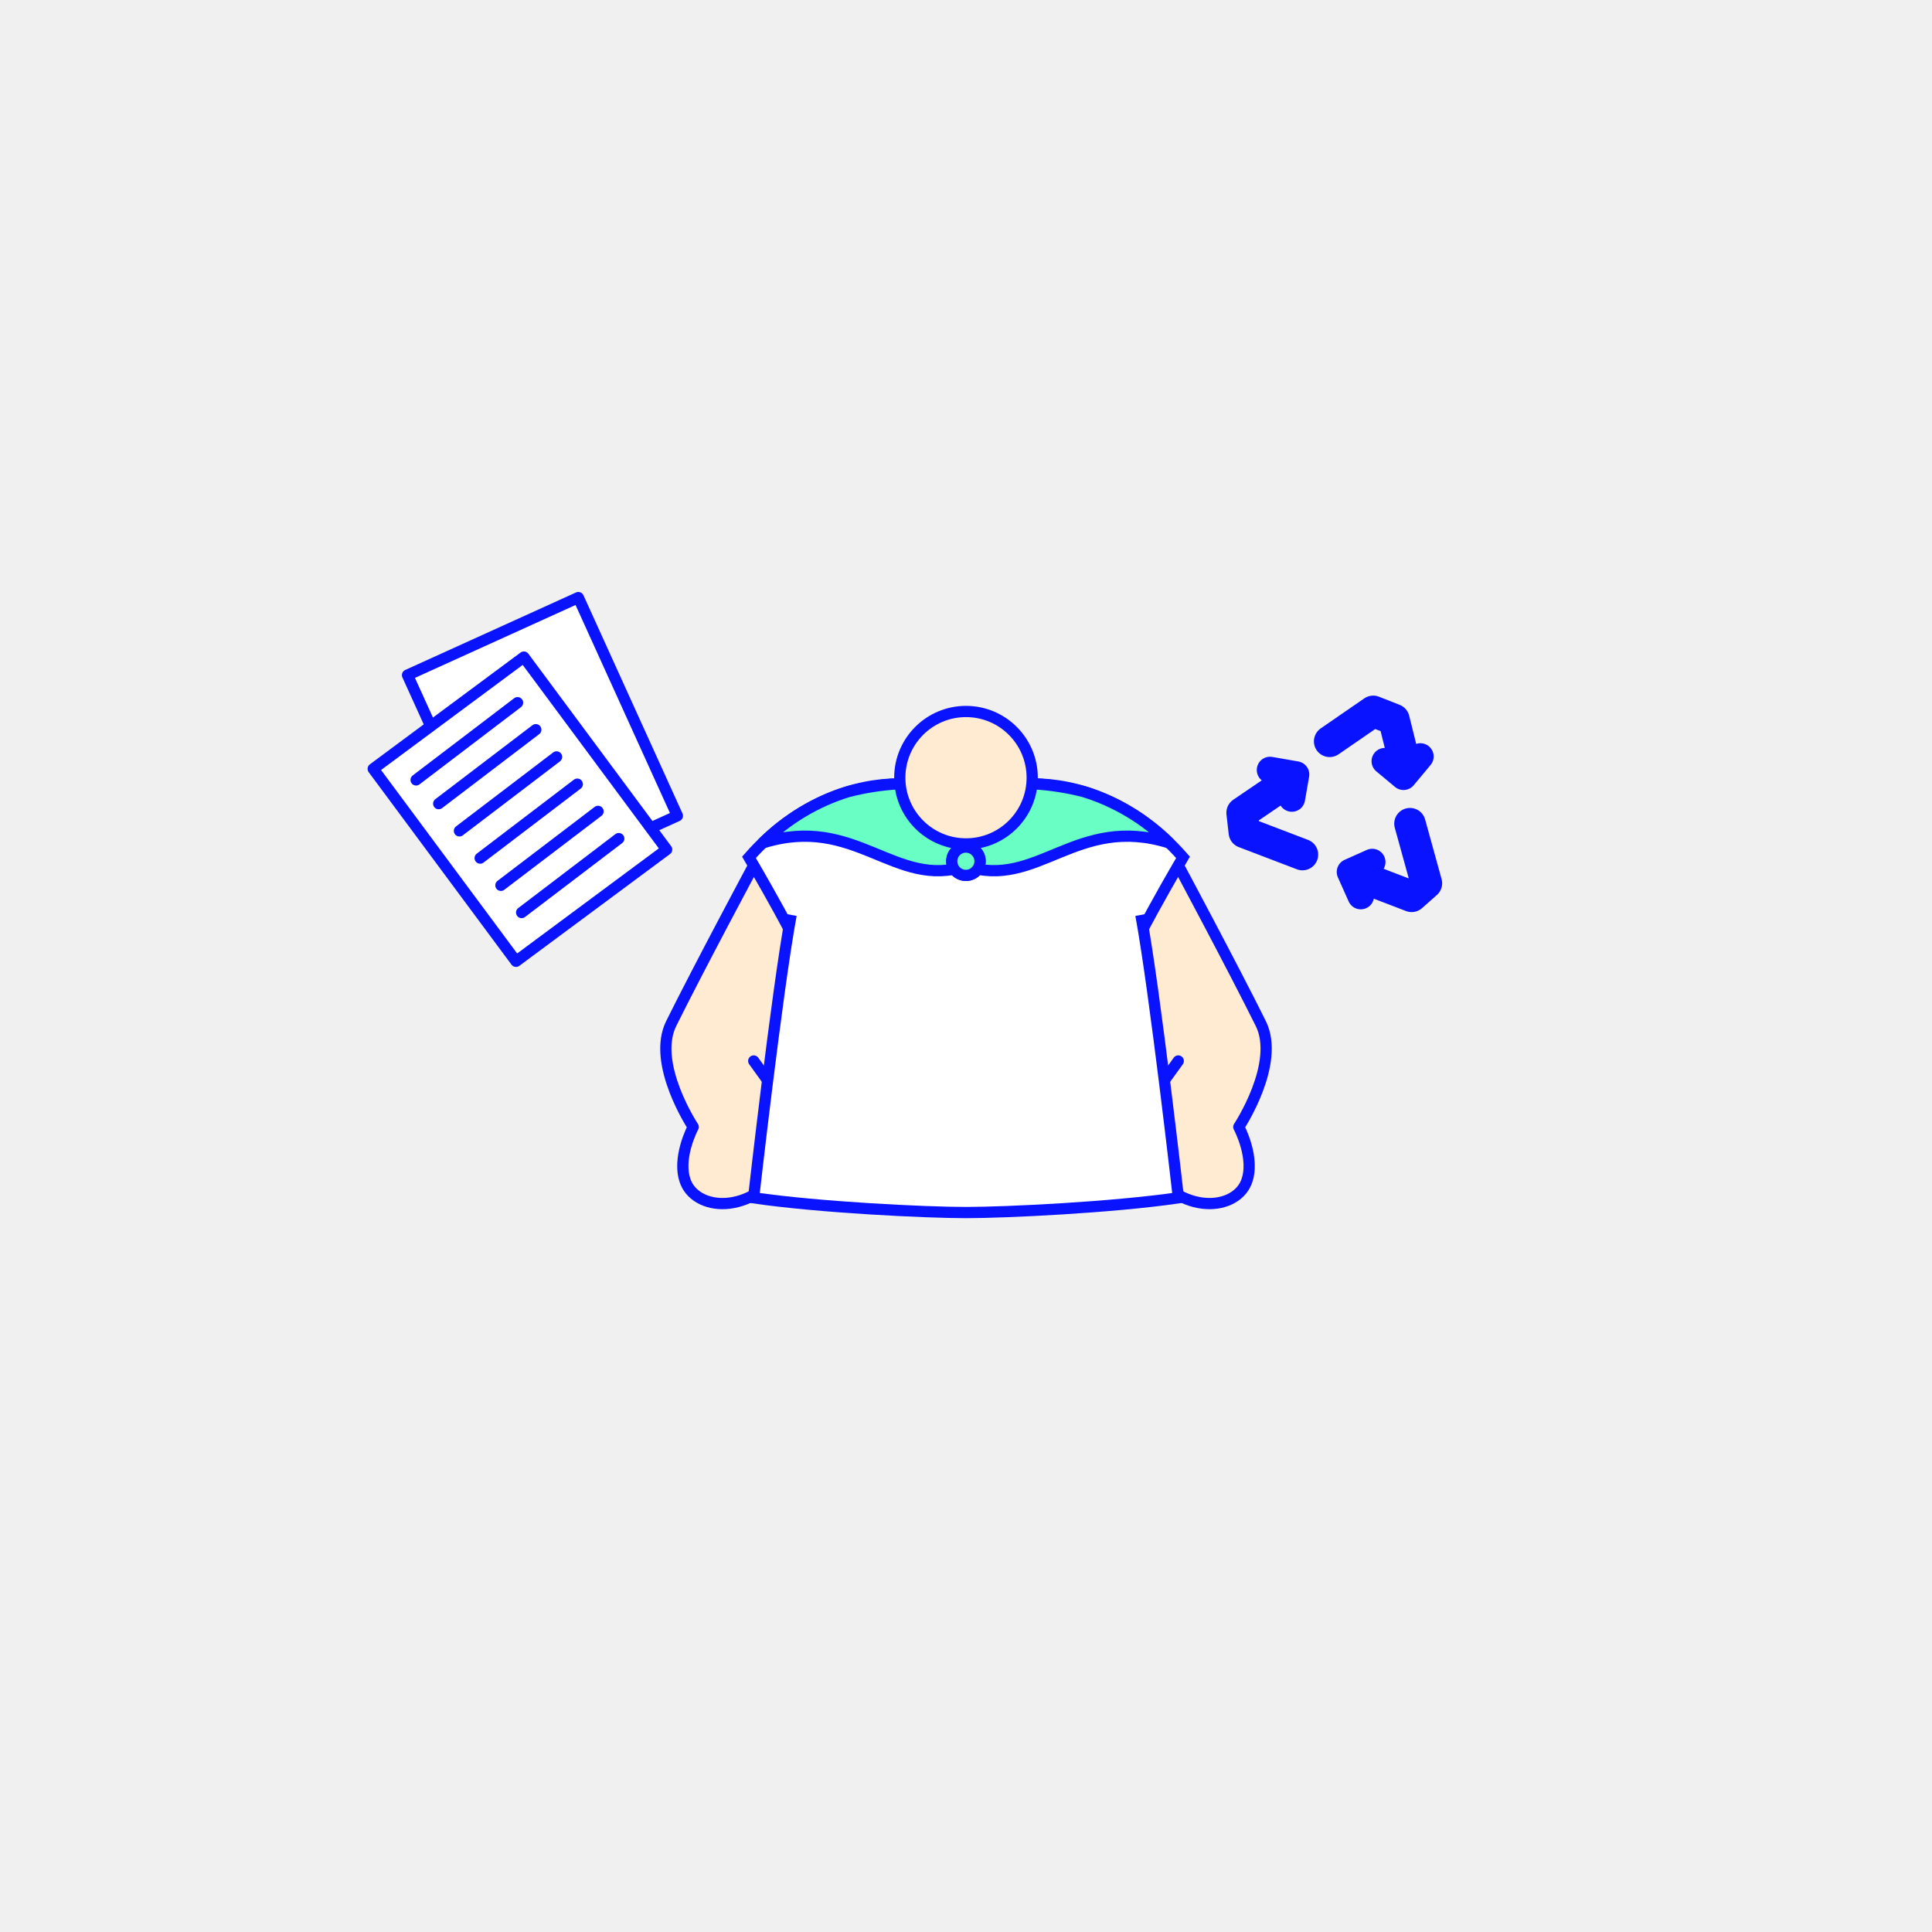
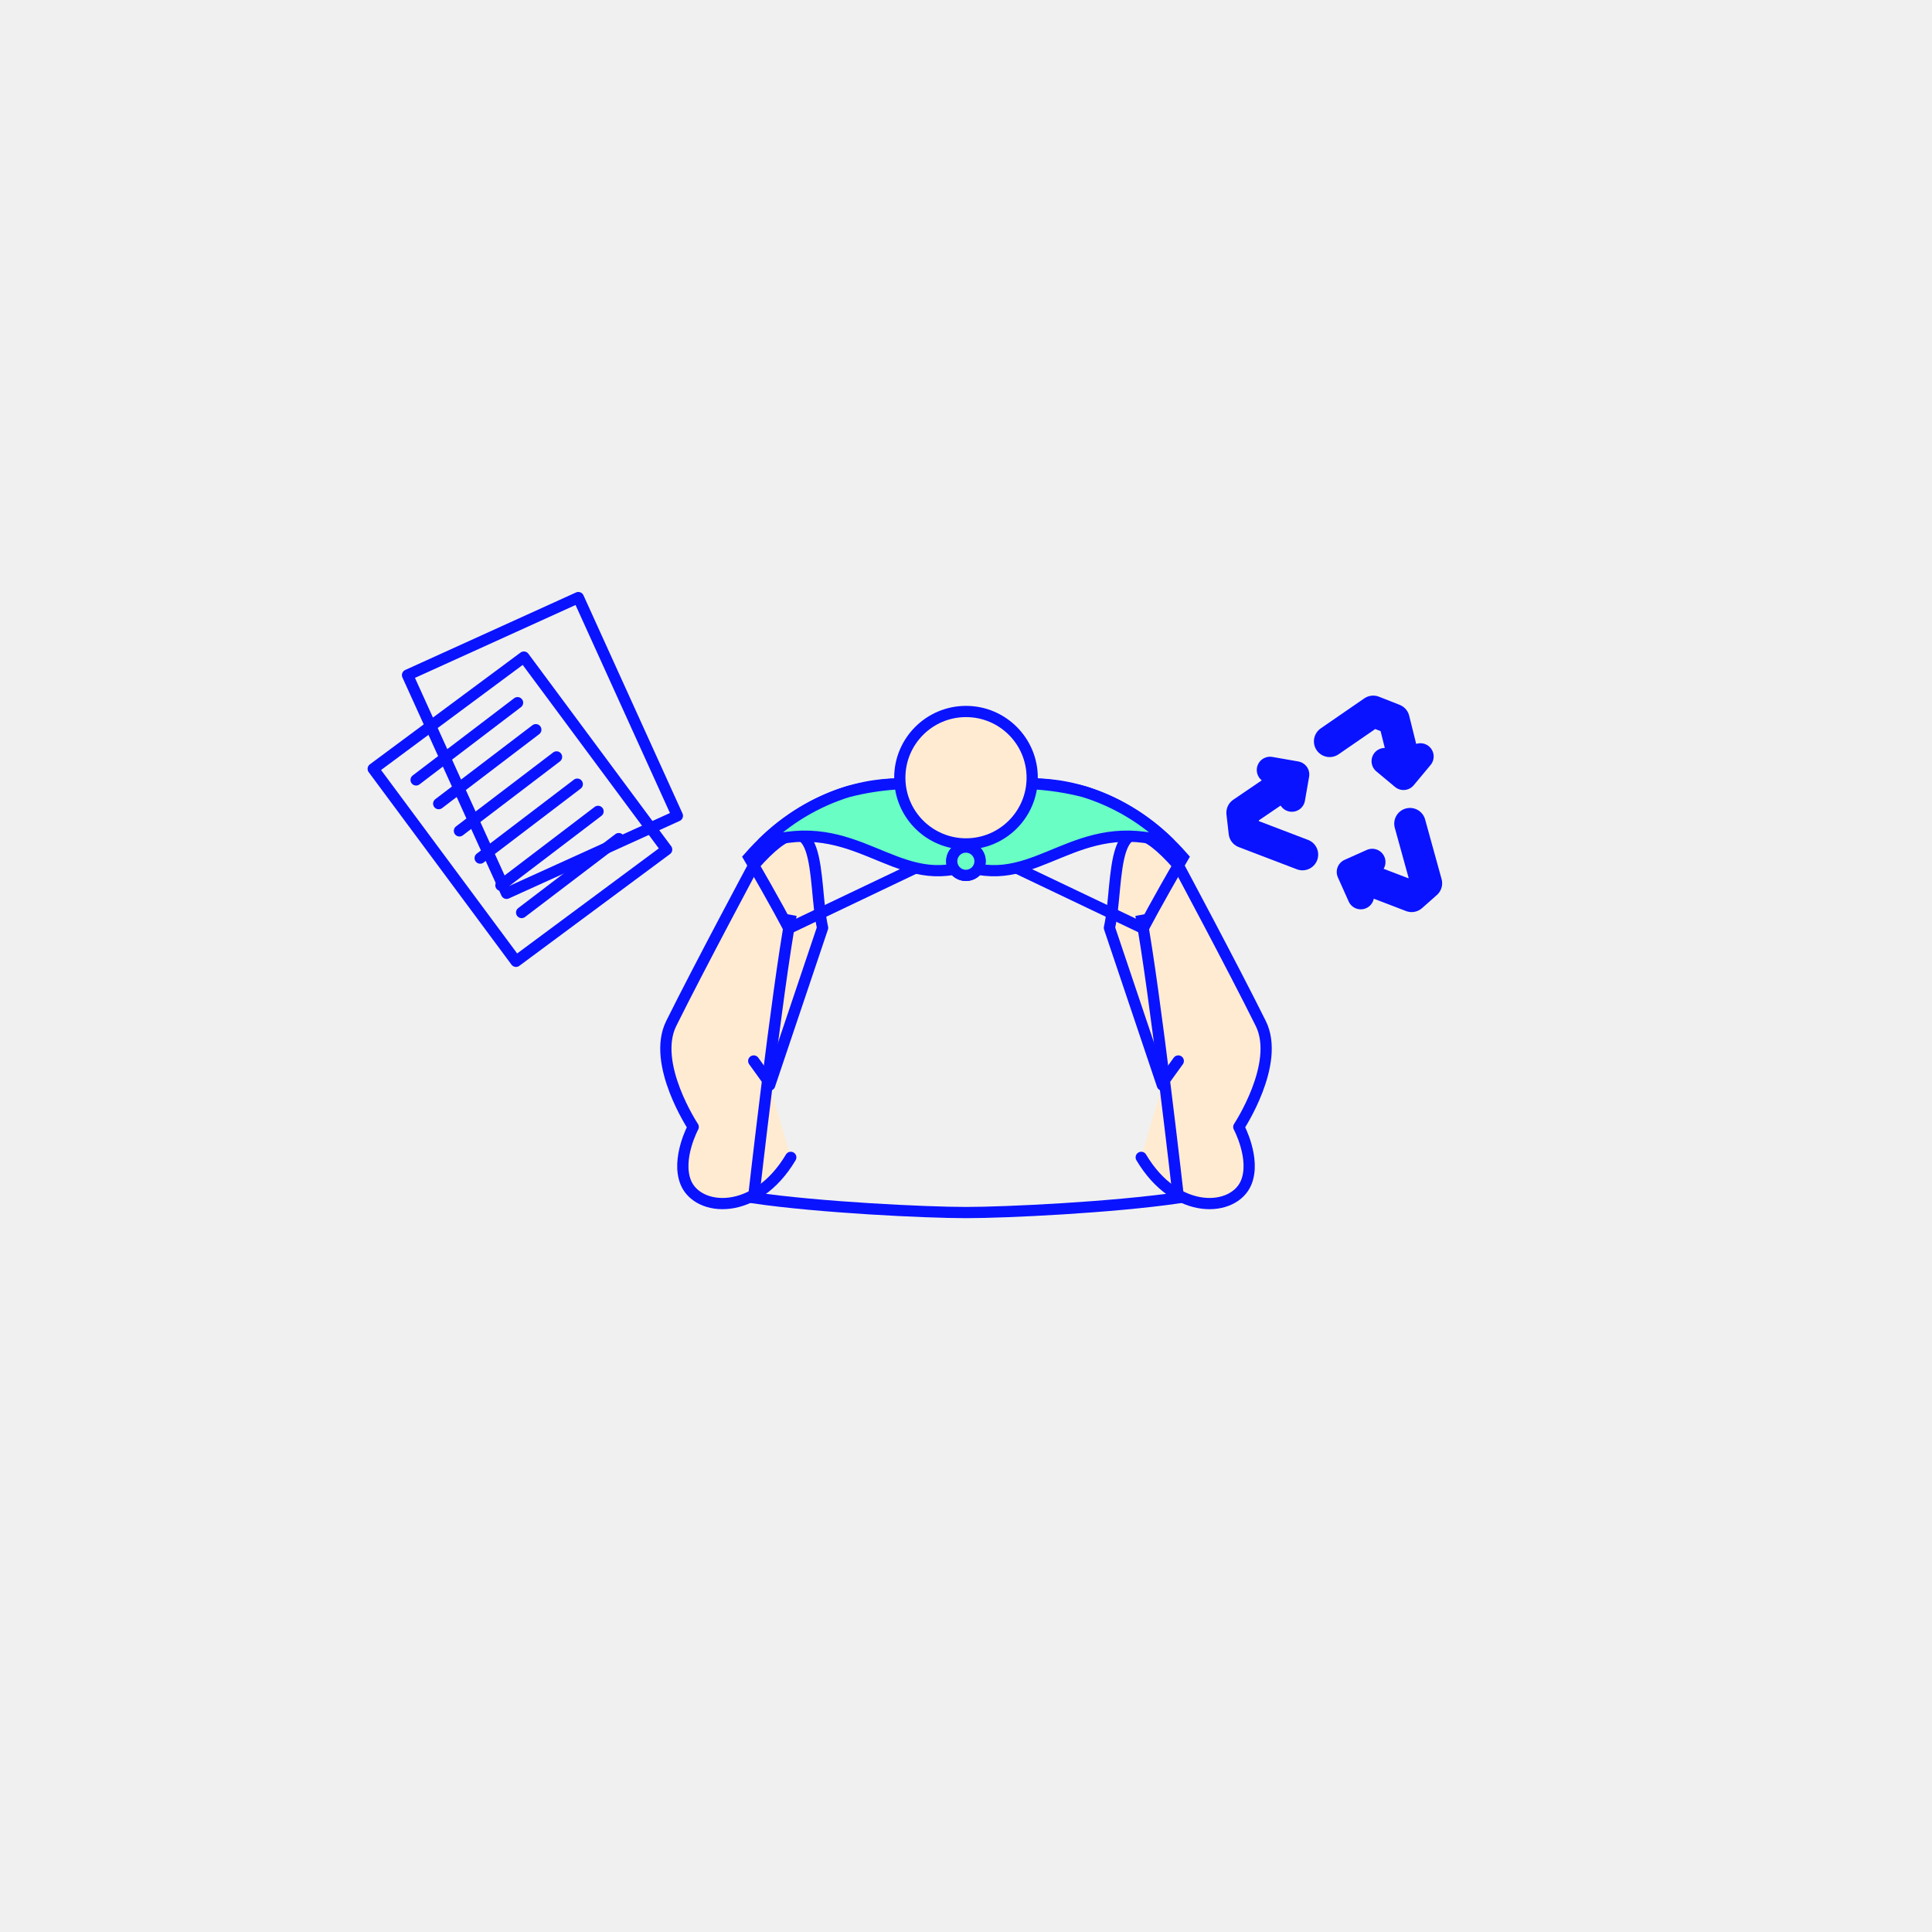
<svg xmlns="http://www.w3.org/2000/svg" class="tree-image-resource" viewBox="0 0 860 860" fill="none">
  <g clip-path="url(#clip0_203_3481)">
    <path d="M342.601 483L366.161 413C361.571 392.85 367.161 349.2 335.511 385.22C335.511 385.22 311.571 429.87 298.791 455.59C289.911 473.46 308.571 501.64 308.571 501.64C308.571 501.64 300.961 515.81 305.271 526.37C310.601 539.42 336.341 541.54 352.001 515.18" fill="#FFEBD1" />
    <path d="M342.601 483L366.161 413C361.571 392.85 367.161 349.2 335.511 385.22C335.511 385.22 311.571 429.87 298.791 455.59C289.911 473.46 308.571 501.64 308.571 501.64C308.571 501.64 300.961 515.81 305.271 526.37C310.601 539.42 336.341 541.54 352.001 515.18" stroke="#0A13FF" stroke-width="5" stroke-linecap="round" stroke-linejoin="round" />
    <path d="M517.4 483L493.84 413C498.43 392.85 492.84 349.2 524.49 385.22C524.49 385.22 548.43 429.87 561.21 455.59C570.09 473.46 551.43 501.64 551.43 501.64C551.43 501.64 559.04 515.81 554.73 526.37C549.4 539.42 523.66 541.54 508 515.18" fill="#FFEBD1" />
    <path d="M517.4 483L493.84 413C498.43 392.85 492.84 349.2 524.49 385.22C524.49 385.22 548.43 429.87 561.21 455.59C570.09 473.46 551.43 501.64 551.43 501.64C551.43 501.64 559.04 515.81 554.73 526.37C549.4 539.42 523.66 541.54 508 515.18" stroke="#0A13FF" stroke-width="5" stroke-linecap="round" stroke-linejoin="round" />
-     <path d="M430 375.64L508.9 413.26C508.9 413.26 514.55 402.26 526.6 381.63C504.6 356.54 478.6 348.94 459.85 348.94H433" fill="white" />
+     <path d="M430 375.64L508.9 413.26C508.9 413.26 514.55 402.26 526.6 381.63C504.6 356.54 478.6 348.94 459.85 348.94H433" class="fill" />
    <path d="M430 375.64L508.9 413.26C508.9 413.26 514.55 402.26 526.6 381.63C504.6 356.54 478.6 348.94 459.85 348.94H433" stroke="#0A13FF" stroke-width="5" stroke-miterlimit="10" />
-     <path d="M430 375.64L351.1 413.26C351.1 413.26 345.45 402.26 333.4 381.63C355.4 356.54 381.4 348.94 400.15 348.94H427" fill="white" />
+     <path d="M430 375.64L351.1 413.26C351.1 413.26 345.45 402.26 333.4 381.63C355.4 356.54 381.4 348.94 400.15 348.94H427" class="fill" />
    <path d="M430 375.64L351.1 413.26C351.1 413.26 345.45 402.26 333.4 381.63C355.4 356.54 381.4 348.94 400.15 348.94H427" stroke="#0A13FF" stroke-width="5" stroke-miterlimit="10" />
-     <path d="M503.769 390.84C496.429 372.78 486.459 354.73 429.999 354.73C373.539 354.73 363.569 372.73 356.229 390.84C343.929 421.06 335.449 533.65 335.449 533.65C365.039 537.94 400.679 539.89 429.999 539.75C459.319 539.89 494.999 537.94 524.549 533.65C524.549 533.65 516.069 421.06 503.769 390.84Z" fill="white" />
-     <path d="M507.849 407.25C514.189 441.59 524.549 533.19 524.549 533.19C494.959 537.48 447.909 539.75 429.999 539.75C412.089 539.75 364.999 537.48 335.449 533.19C335.449 533.19 345.809 441.59 352.149 407.25" fill="white" />
+     <path d="M503.769 390.84C496.429 372.78 486.459 354.73 429.999 354.73C373.539 354.73 363.569 372.73 356.229 390.84C343.929 421.06 335.449 533.65 335.449 533.65C365.039 537.94 400.679 539.89 429.999 539.75C459.319 539.89 494.999 537.94 524.549 533.65C524.549 533.65 516.069 421.06 503.769 390.84Z" class="fill" />
+     <path d="M507.849 407.25C514.189 441.59 524.549 533.19 524.549 533.19C494.959 537.48 447.909 539.75 429.999 539.75C412.089 539.75 364.999 537.48 335.449 533.19C335.449 533.19 345.809 441.59 352.149 407.25" class="fill" />
    <path d="M507.849 407.25C514.189 441.59 524.549 533.19 524.549 533.19C494.959 537.48 447.909 539.75 429.999 539.75C412.089 539.75 364.999 537.48 335.449 533.19C335.449 533.19 345.809 441.59 352.149 407.25" stroke="#0A13FF" stroke-width="5" stroke-miterlimit="10" />
    <path d="M377.5 352.39C363.175 356.824 350.137 364.661 339.5 375.23C380.91 362.23 398.26 396.08 430.01 385.5V377.9L413.65 348.9H399.65C392.172 349.352 384.755 350.52 377.5 352.39Z" fill="#68FEC4" stroke="#0A13FF" stroke-width="5" stroke-linecap="round" stroke-linejoin="round" />
    <path d="M482.5 352.39C496.825 356.824 509.863 364.661 520.5 375.23C479.09 362.23 461.74 396.08 429.99 385.5V377.9L446.35 348.9H460.35C467.828 349.352 475.246 350.52 482.5 352.39Z" fill="#68FEC4" stroke="#0A13FF" stroke-width="5" stroke-linecap="round" stroke-linejoin="round" />
    <path d="M429.999 375.65C446.275 375.65 459.469 362.456 459.469 346.18C459.469 329.904 446.275 316.71 429.999 316.71C413.723 316.71 400.529 329.904 400.529 346.18C400.529 362.456 413.723 375.65 429.999 375.65Z" fill="#FFEBD1" stroke="#0A13FF" stroke-width="5" stroke-miterlimit="10" />
    <path d="M429.999 389.66C433.479 389.66 436.299 386.839 436.299 383.36C436.299 379.881 433.479 377.06 429.999 377.06C426.52 377.06 423.699 379.881 423.699 383.36C423.699 386.839 426.52 389.66 429.999 389.66Z" fill="#68FEC4" stroke="#0A13FF" stroke-width="5" stroke-miterlimit="10" />
    <path d="M518.99 479.91L524.49 472.28" stroke="#0A13FF" stroke-width="5" stroke-linecap="round" stroke-linejoin="round" />
    <path d="M341.01 479.91L335.51 472.28" stroke="#0A13FF" stroke-width="5" stroke-linecap="round" stroke-linejoin="round" />
    <path d="M429.941 389.66C433.42 389.66 436.241 386.839 436.241 383.36C436.241 379.881 433.42 377.06 429.941 377.06C426.461 377.06 423.641 379.881 423.641 383.36C423.641 386.839 426.461 389.66 429.941 389.66Z" fill="#68FEC4" stroke="#0A13FF" stroke-width="5" stroke-miterlimit="10" />
-     <path d="M257.438 266.001L181.402 300.509L225.489 397.653L301.525 363.145L257.438 266.001Z" fill="white" stroke="#0A13FF" stroke-width="5" stroke-linecap="round" stroke-linejoin="round" />
-     <path d="M233.192 292.489L166.131 342.238L229.691 427.916L296.753 378.166L233.192 292.489Z" fill="white" stroke="#0A13FF" stroke-width="5" stroke-linecap="round" stroke-linejoin="round" />
+     <path d="M257.438 266.001L181.402 300.509L225.489 397.653L301.525 363.145L257.438 266.001Z" class="fill" stroke="#0A13FF" stroke-width="5" stroke-linecap="round" stroke-linejoin="round" />
+     <path d="M233.192 292.489L166.131 342.238L229.691 427.916L296.753 378.166L233.192 292.489Z" class="fill" stroke="#0A13FF" stroke-width="5" stroke-linecap="round" stroke-linejoin="round" />
    <path d="M185.221 347.17L230.381 312.79" stroke="#0A13FF" stroke-width="5" stroke-linecap="round" stroke-linejoin="round" />
    <path d="M195.279 357.73L238.509 324.81" stroke="#0A13FF" stroke-width="5" stroke-linecap="round" stroke-linejoin="round" />
    <path d="M204.51 369.85L247.74 336.93" stroke="#0A13FF" stroke-width="5" stroke-linecap="round" stroke-linejoin="round" />
    <path d="M213.74 381.97L256.97 349.05" stroke="#0A13FF" stroke-width="5" stroke-linecap="round" stroke-linejoin="round" />
    <path d="M222.971 394.09L266.211 361.17" stroke="#0A13FF" stroke-width="5" stroke-linecap="round" stroke-linejoin="round" />
    <path d="M232.199 406.2L275.439 373.29" stroke="#0A13FF" stroke-width="5" stroke-linecap="round" stroke-linejoin="round" />
    <path d="M574.63 347L552.9 361.78L553.9 370.53L579.77 380.41" stroke="#0A13FF" stroke-width="14" stroke-linecap="round" stroke-linejoin="round" />
    <path d="M603.801 389.59L628.361 399L634.951 393.17L627.621 366.64" stroke="#0A13FF" stroke-width="14" stroke-linecap="round" stroke-linejoin="round" />
    <path d="M623.909 334.07L620.479 320.27L611.259 316.64L591.869 330" stroke="#0A13FF" stroke-width="14" stroke-linecap="round" stroke-linejoin="round" />
-     <path d="M610.82 383.72L600.93 388.14L605.73 398.87" fill="white" />
+     <path d="M610.82 383.72L600.93 388.14L605.73 398.87" class="fill" />
    <path d="M610.82 383.72L600.93 388.14L605.73 398.87" stroke="#0A13FF" stroke-width="11.81" stroke-linecap="round" stroke-linejoin="round" />
-     <path d="M575.05 355.44L576.91 344.77L565.34 342.75" fill="white" />
+     <path d="M575.05 355.44L576.91 344.77L565.34 342.75" class="fill" />
    <path d="M575.05 355.44L576.91 344.77L565.34 342.75" stroke="#0A13FF" stroke-width="11.81" stroke-linecap="round" stroke-linejoin="round" />
-     <path d="M616.43 338.83L624.75 345.76L632.27 336.74" fill="white" />
+     <path d="M616.43 338.83L624.75 345.76L632.27 336.74" class="fill" />
    <path d="M616.43 338.83L624.75 345.76L632.27 336.74" stroke="#0A13FF" stroke-width="11.81" stroke-linecap="round" stroke-linejoin="round" />
  </g>
  <defs>
    <clipPath id="clip0_203_3481">
-       <rect width="100%" height="100%" fill="white" />
+       <rect width="100%" height="100%" class="fill" />
    </clipPath>
  </defs>
</svg>
